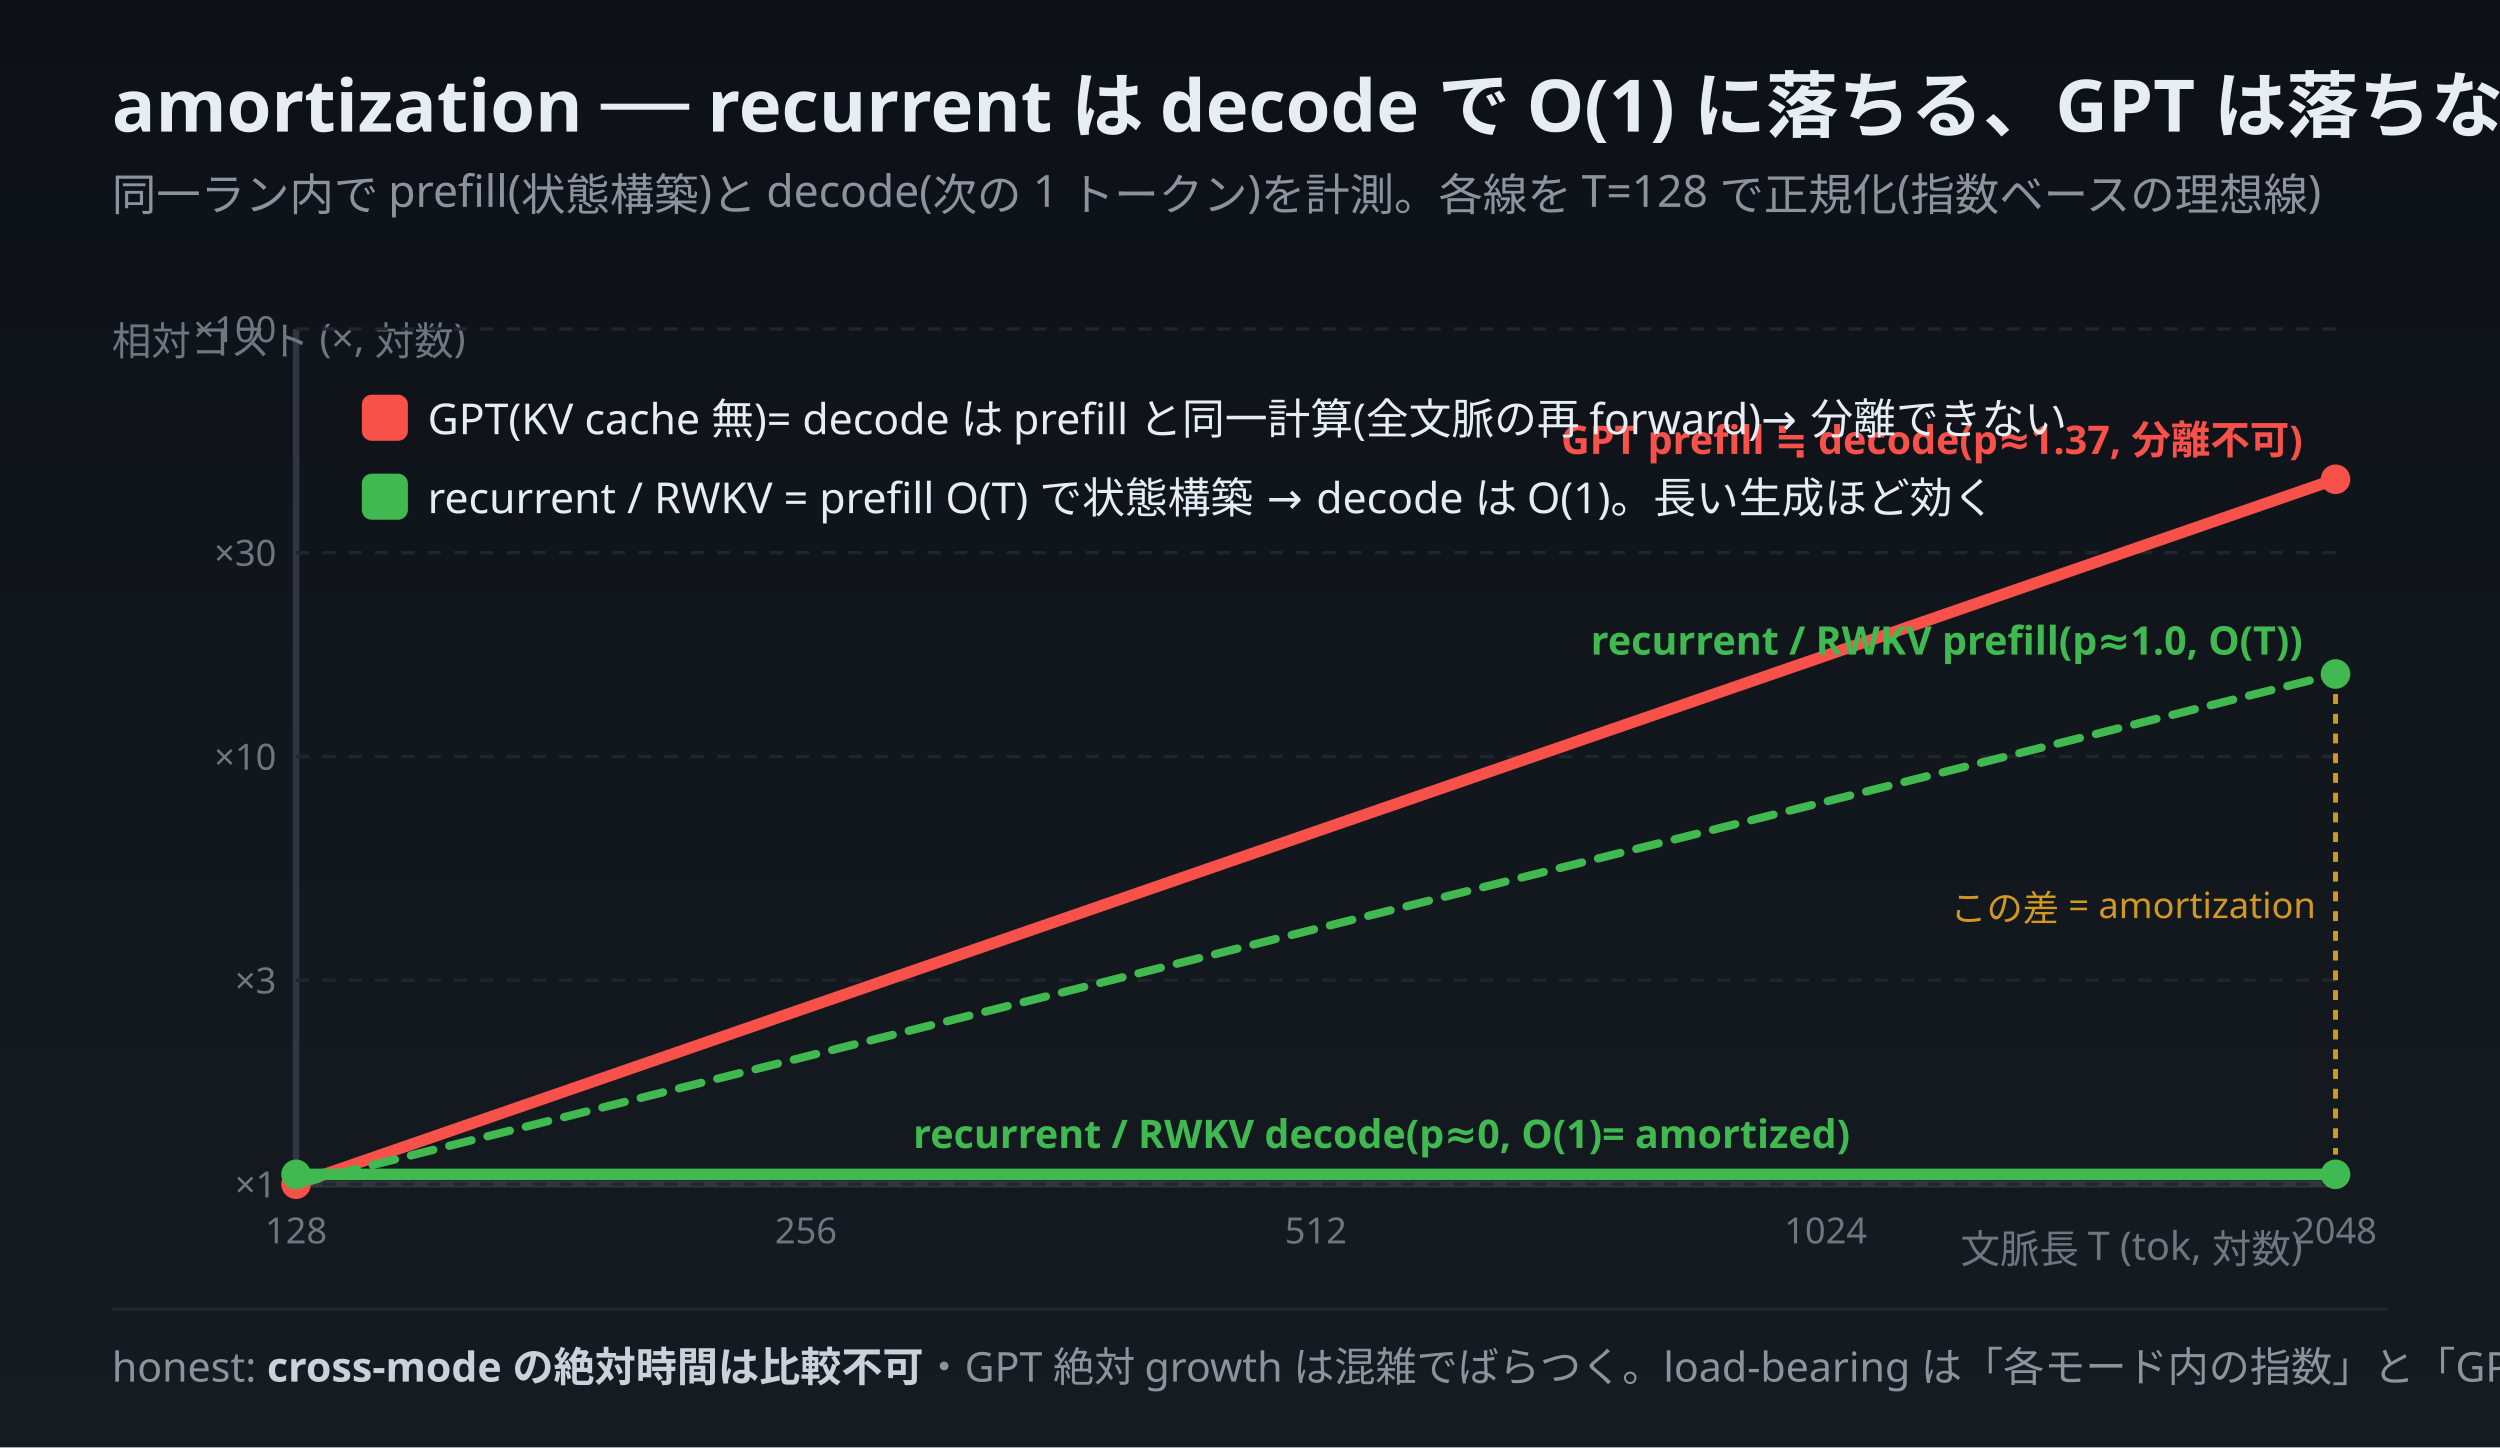
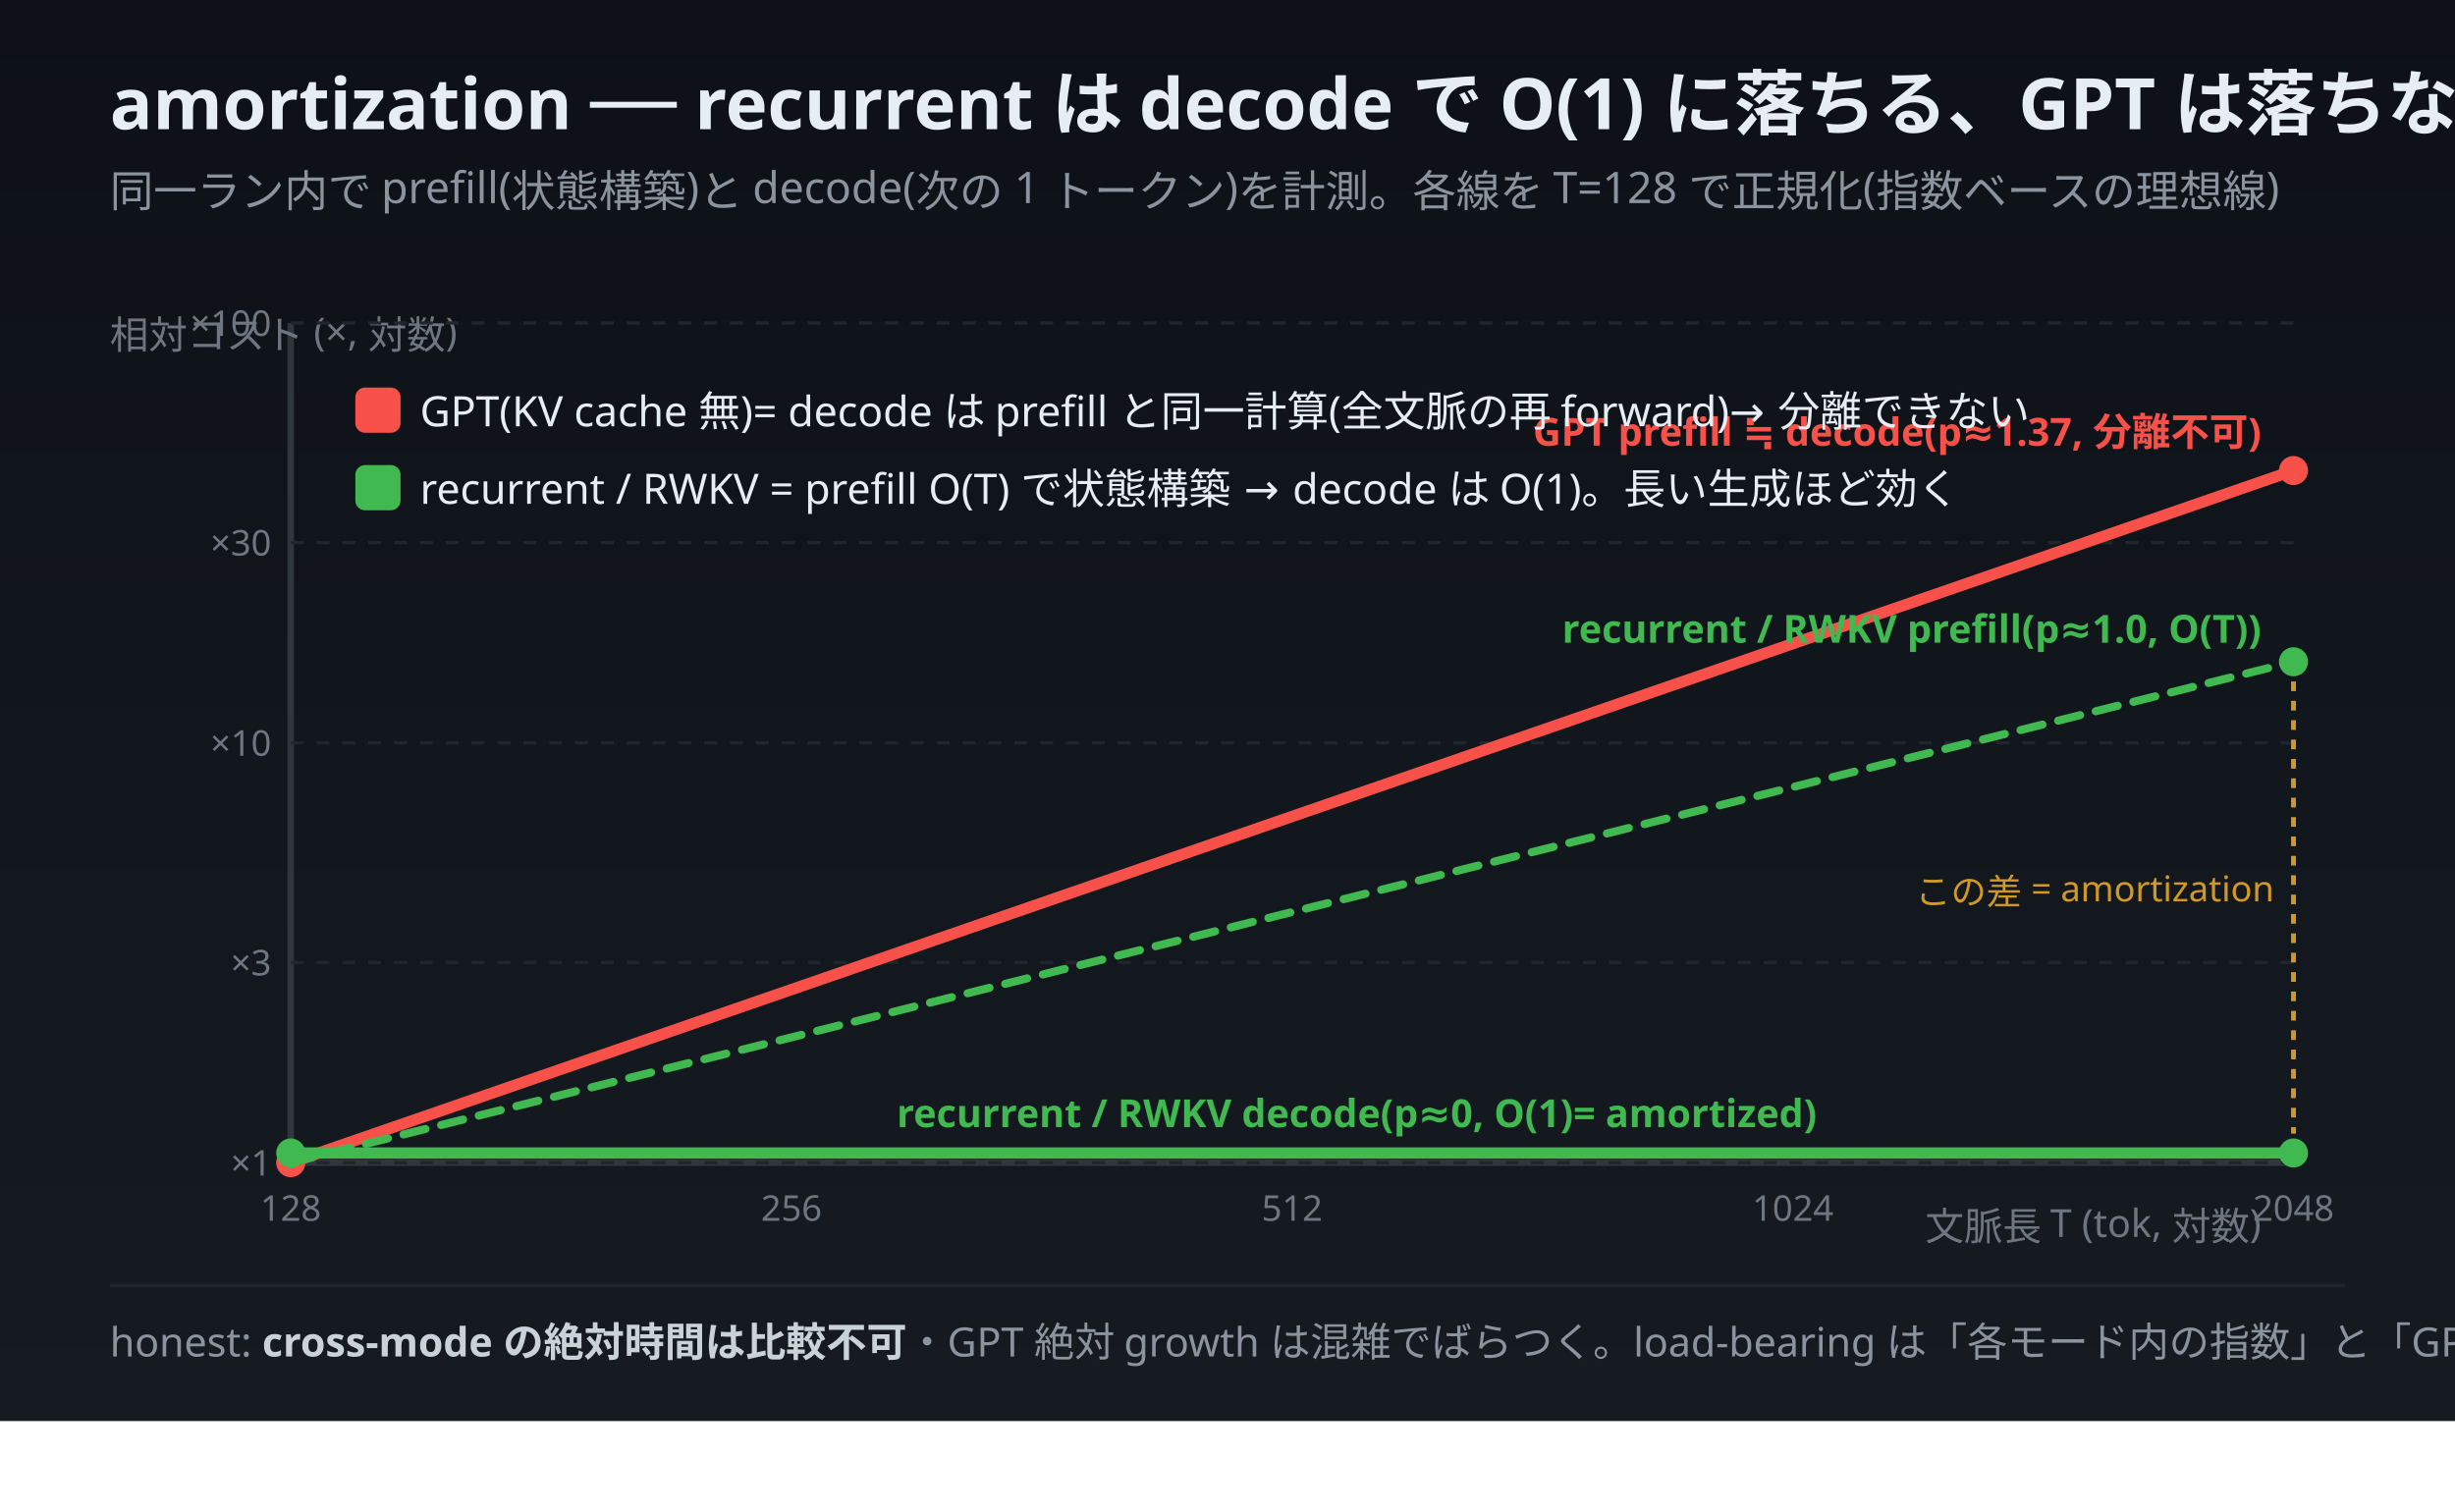
- <svg xmlns="http://www.w3.org/2000/svg" viewBox="0 0 760 440" font-family="Segoe UI, Hiragino Kaku Gothic ProN, Meiryo, sans-serif">
+ <svg xmlns="http://www.w3.org/2000/svg" viewBox="0 0 760 468" font-family="Segoe UI, Hiragino Kaku Gothic ProN, Meiryo, sans-serif">
  <defs>
    <linearGradient id="bg" x1="0" y1="0" x2="0" y2="1">
      <stop offset="0" stop-color="#0d1117" />
      <stop offset="1" stop-color="#161b22" />
    </linearGradient>
  </defs>
  <rect width="760" height="440" fill="url(#bg)" />
  <text x="34" y="40" fill="#e6edf3" font-size="22" font-weight="700">amortization ── recurrent は decode で O(1) に落ちる、GPT は落ちない</text>
  <text x="34" y="64" fill="#8b949e" font-size="13.5">同一ラン内で prefill(状態構築)と decode(次の 1 トークン)を計測。各線を T=128 で正規化(指数ベースの理想線)</text>
  <line x1="90" y1="360" x2="710" y2="360" stroke="#30363d" stroke-width="2" />
  <line x1="90" y1="100" x2="90" y2="360" stroke="#30363d" stroke-width="2" />
  <text x="700" y="384" fill="#6e7681" font-size="12" text-anchor="end">文脈長 T (tok, 対数)</text>
  <text x="34" y="108" fill="#6e7681" font-size="12">相対コスト (×, 対数)</text>
  <line x1="90" y1="360.0" x2="710" y2="360.0" stroke="#21262d" stroke-width="1" stroke-dasharray="4 4" />
  <text x="84" y="364" fill="#6e7681" font-size="11" text-anchor="end">×1</text>
  <line x1="90" y1="298.0" x2="710" y2="298.0" stroke="#21262d" stroke-width="1" stroke-dasharray="4 4" />
  <text x="84" y="302" fill="#6e7681" font-size="11" text-anchor="end">×3</text>
  <line x1="90" y1="230.0" x2="710" y2="230.0" stroke="#21262d" stroke-width="1" stroke-dasharray="4 4" />
  <text x="84" y="234" fill="#6e7681" font-size="11" text-anchor="end">×10</text>
  <line x1="90" y1="168.0" x2="710" y2="168.0" stroke="#21262d" stroke-width="1" stroke-dasharray="4 4" />
  <text x="84" y="172" fill="#6e7681" font-size="11" text-anchor="end">×30</text>
  <line x1="90" y1="100.0" x2="710" y2="100.0" stroke="#21262d" stroke-width="1" stroke-dasharray="4 4" />
  <text x="84" y="104" fill="#6e7681" font-size="11" text-anchor="end">×100</text>
  <text x="90" y="378" fill="#6e7681" font-size="11" text-anchor="middle">128</text>
  <text x="245" y="378" fill="#6e7681" font-size="11" text-anchor="middle">256</text>
  <text x="400" y="378" fill="#6e7681" font-size="11" text-anchor="middle">512</text>
  <text x="555" y="378" fill="#6e7681" font-size="11" text-anchor="middle">1024</text>
  <text x="710" y="378" fill="#6e7681" font-size="11" text-anchor="middle">2048</text>
  <polyline points="90,360.0 245,306.4 400,252.8 555,199.3 710,145.7" fill="none" stroke="#f85149" stroke-width="3.5" stroke-linecap="round" stroke-linejoin="round" />
  <circle cx="90" cy="360.0" r="4.5" fill="#f85149" />
  <circle cx="710" cy="145.7" r="4.5" fill="#f85149" />
  <text x="700" y="138" fill="#f85149" font-size="12" font-weight="700" text-anchor="end">GPT prefill ≒ decode(p≈1.37, 分離不可)</text>
  <polyline points="90,360.0 245,321.2 400,282.4 555,243.7 710,204.9" fill="none" stroke="#3fb950" stroke-width="2.5" stroke-dasharray="7 5" stroke-linecap="round" stroke-linejoin="round" />
  <circle cx="710" cy="204.9" r="4.5" fill="#3fb950" />
  <text x="700" y="199" fill="#3fb950" font-size="12" font-weight="700" text-anchor="end">recurrent / RWKV prefill(p≈1.0, O(T))</text>
  <polyline points="90,357.0 245,357.0 400,357.0 555,357.0 710,357.0" fill="none" stroke="#3fb950" stroke-width="3.5" stroke-linecap="round" stroke-linejoin="round" />
  <circle cx="90" cy="357.0" r="4.5" fill="#3fb950" />
  <circle cx="710" cy="357.0" r="4.5" fill="#3fb950" />
  <text x="420" y="349" fill="#3fb950" font-size="12" font-weight="700" text-anchor="middle">recurrent / RWKV decode(p≈0, O(1)= amortized)</text>
  <line x1="710" y1="211" x2="710" y2="351" stroke="#d29922" stroke-width="1.5" stroke-dasharray="3 3" />
  <text x="704" y="280" fill="#d29922" font-size="11" text-anchor="end">この差 = amortization</text>
  <rect x="110" y="120" width="14" height="14" rx="3" fill="#f85149" />
  <text x="130" y="132" fill="#e6edf3" font-size="13">GPT(KV cache 無)= decode は prefill と同一計算(全文脈の再 forward)→ 分離できない</text>
  <rect x="110" y="144" width="14" height="14" rx="3" fill="#3fb950" />
  <text x="130" y="156" fill="#e6edf3" font-size="13">recurrent / RWKV = prefill O(T) で状態構築 → decode は O(1)。長い生成ほど効く</text>
  <line x1="34" y1="398" x2="726" y2="398" stroke="#21262d" stroke-width="1" />
  <text x="34" y="420" fill="#8b949e" font-size="12.5">honest: <tspan fill="#c9d1d9" font-weight="700">cross-mode の絶対時間は比較不可</tspan>・GPT 絶対 growth は混雑でばらつく。load-bearing は「各モード内の指数」と「GPT は prefill≒decode / recurrent だけ decode 平坦」。</text>
</svg>
